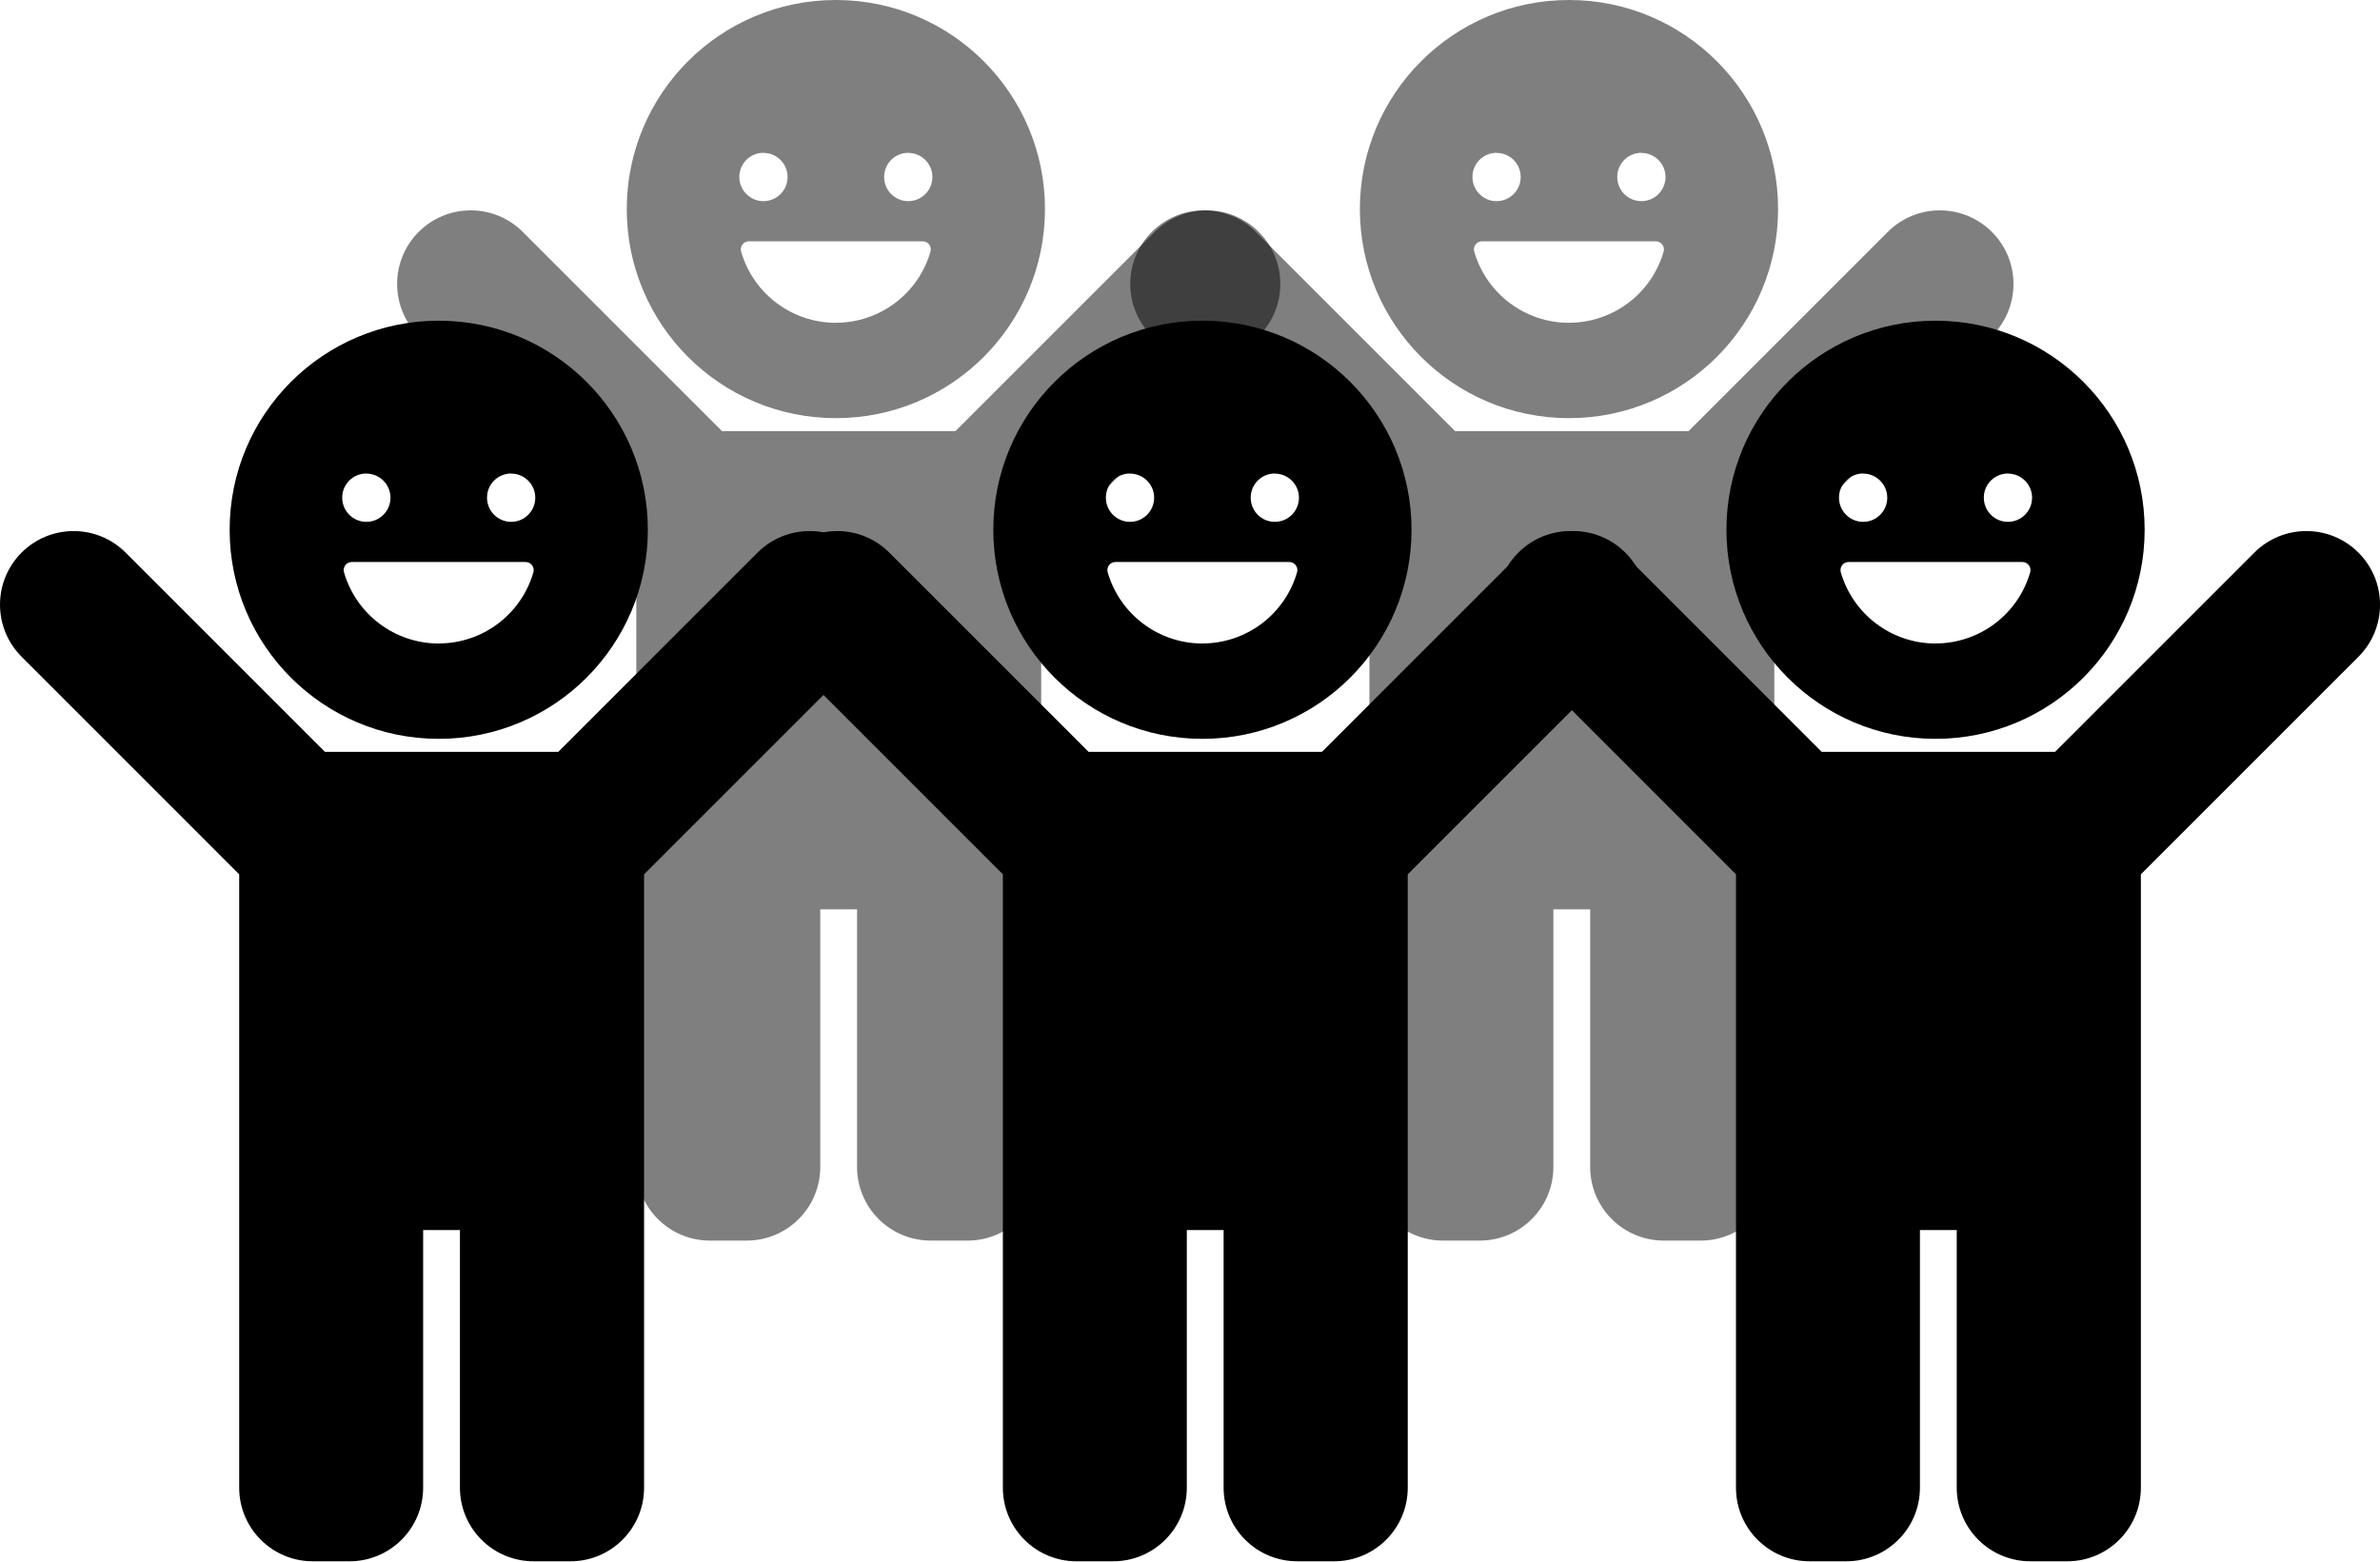
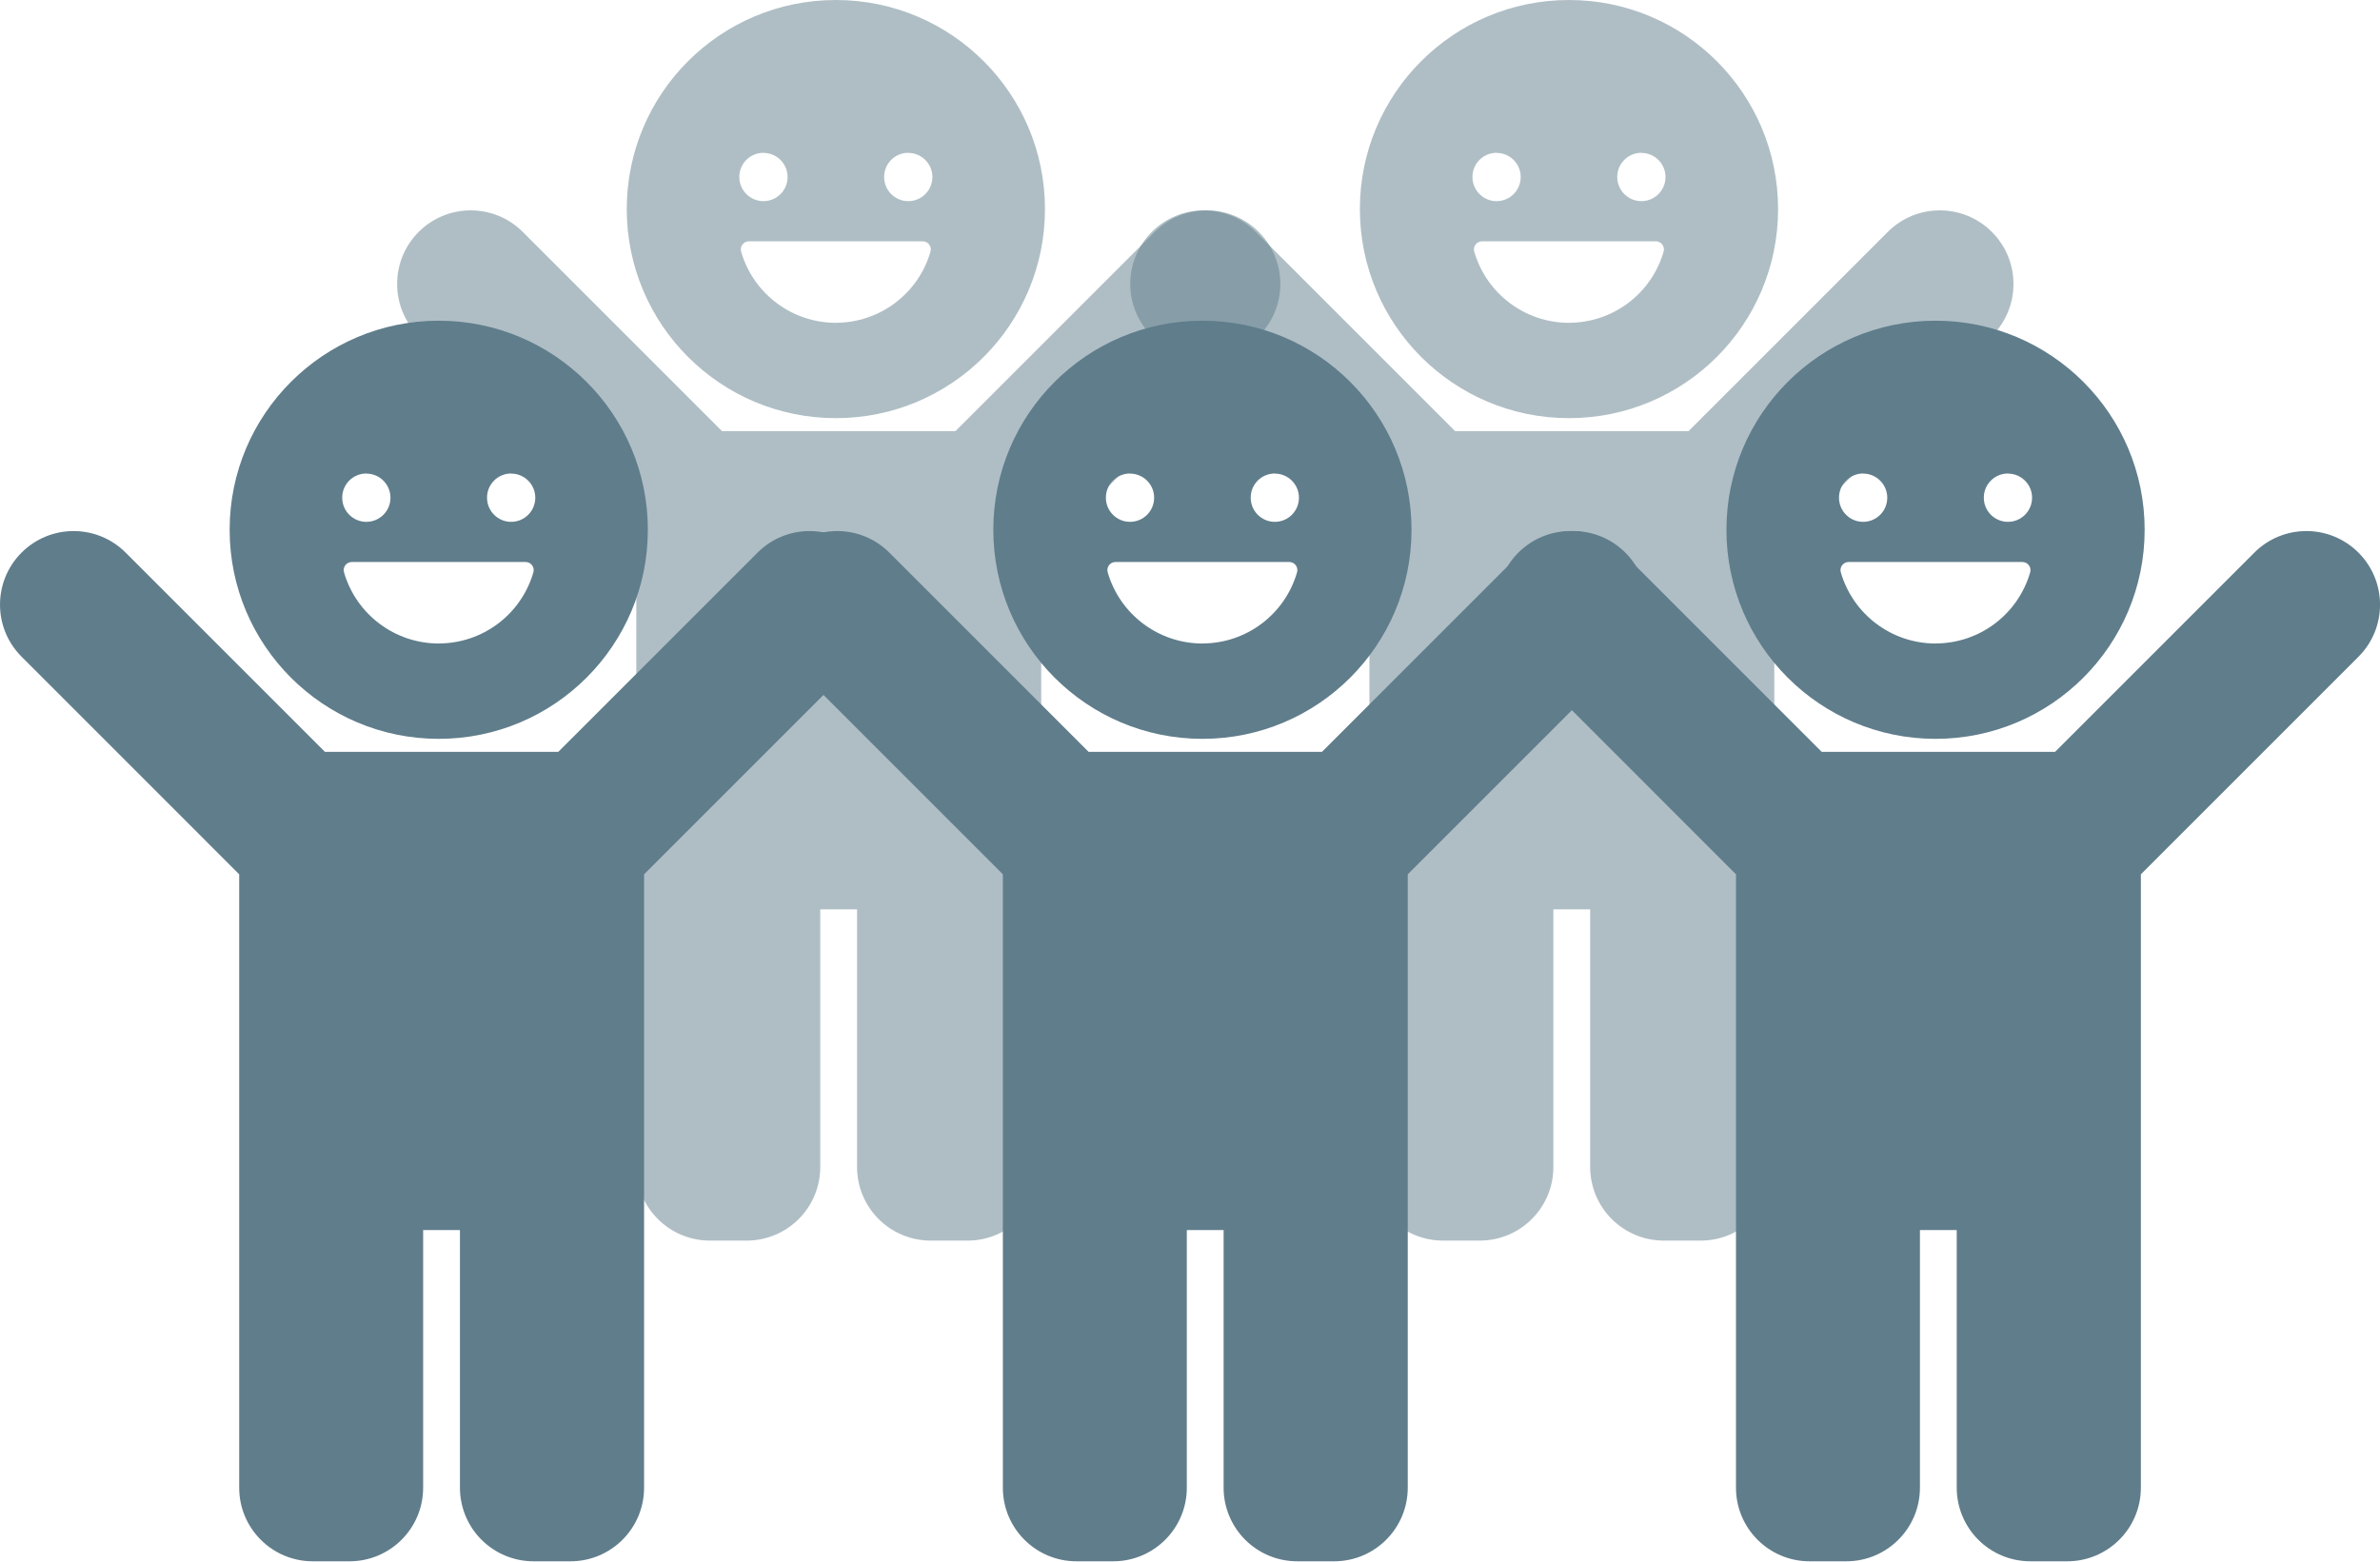
- <svg xmlns="http://www.w3.org/2000/svg" width="76.258" height="50.033" viewBox="0 0 76.258 50.033">
+ <svg xmlns="http://www.w3.org/2000/svg" fill="#607d8b" width="76.258" height="50.033" viewBox="0 0 76.258 50.033">
  <g id="Group_4" data-name="Group 4" transform="translate(0)">
    <g id="Component_5_43" data-name="Component 5 – 43" transform="translate(0 10.277)">
      <path id="Icon_awesome-child" data-name="Icon awesome-child" d="M27.608,5.191a2.358,2.358,0,0,0-3.335,0l-6.384,6.384H10.41L4.026,5.191A2.358,2.358,0,0,0,.691,8.526L7.664,15.5V35.157a2.358,2.358,0,0,0,2.358,2.358H11.2a2.358,2.358,0,0,0,2.358-2.358V26.9h1.179v8.254A2.358,2.358,0,0,0,17.1,37.515h1.179a2.358,2.358,0,0,0,2.358-2.358V15.5l6.974-6.974A2.358,2.358,0,0,0,27.608,5.191Z" transform="translate(0 2.241)" />
      <path id="Icon_ionic-ios-happy" data-name="Icon ionic-ios-happy" d="M10.077,3.375a6.7,6.7,0,1,0,6.7,6.7A6.7,6.7,0,0,0,10.077,3.375Zm2.32,4.9a.773.773,0,1,1-.773.773A.771.771,0,0,1,12.4,8.272Zm-4.64,0a.773.773,0,1,1-.773.773A.771.771,0,0,1,7.757,8.272Zm2.32,5.445A3.163,3.163,0,0,1,7.042,11.44a.259.259,0,0,1,.248-.332h5.571a.259.259,0,0,1,.248.332A3.157,3.157,0,0,1,10.077,13.718Z" transform="translate(3.981 -3.375)" />
    </g>
    <g id="Component_5_44" data-name="Component 5 – 44" transform="translate(24.469 10.277)">
      <path id="Icon_awesome-child-2" data-name="Icon awesome-child" d="M27.608,5.191a2.358,2.358,0,0,0-3.335,0l-6.384,6.384H10.41L4.026,5.191A2.358,2.358,0,0,0,.691,8.526L7.664,15.5V35.157a2.358,2.358,0,0,0,2.358,2.358H11.2a2.358,2.358,0,0,0,2.358-2.358V26.9h1.179v8.254A2.358,2.358,0,0,0,17.1,37.515h1.179a2.358,2.358,0,0,0,2.358-2.358V15.5l6.974-6.974A2.358,2.358,0,0,0,27.608,5.191Z" transform="translate(0 2.241)" />
      <path id="Icon_ionic-ios-happy-2" data-name="Icon ionic-ios-happy" d="M10.077,3.375a6.7,6.7,0,1,0,6.7,6.7A6.7,6.7,0,0,0,10.077,3.375Zm2.32,4.9a.773.773,0,1,1-.773.773A.771.771,0,0,1,12.4,8.272Zm-4.64,0a.773.773,0,1,1-.773.773A.771.771,0,0,1,7.757,8.272Zm2.32,5.445A3.163,3.163,0,0,1,7.042,11.44a.259.259,0,0,1,.248-.332h5.571a.259.259,0,0,1,.248.332A3.157,3.157,0,0,1,10.077,13.718Z" transform="translate(3.981 -3.375)" />
    </g>
    <g id="Component_5_45" data-name="Component 5 – 45" transform="translate(12.724)">
      <path id="Icon_awesome-child-3" data-name="Icon awesome-child" d="M27.608,5.191a2.358,2.358,0,0,0-3.335,0l-6.384,6.384H10.41L4.026,5.191A2.358,2.358,0,0,0,.691,8.526L7.664,15.5V35.157a2.358,2.358,0,0,0,2.358,2.358H11.2a2.358,2.358,0,0,0,2.358-2.358V26.9h1.179v8.254A2.358,2.358,0,0,0,17.1,37.515h1.179a2.358,2.358,0,0,0,2.358-2.358V15.5l6.974-6.974A2.358,2.358,0,0,0,27.608,5.191Z" transform="translate(0 2.241)" opacity="0.5" />
      <path id="Icon_ionic-ios-happy-3" data-name="Icon ionic-ios-happy" d="M10.077,3.375a6.7,6.7,0,1,0,6.7,6.7A6.7,6.7,0,0,0,10.077,3.375Zm2.32,4.9a.773.773,0,1,1-.773.773A.771.771,0,0,1,12.4,8.272Zm-4.64,0a.773.773,0,1,1-.773.773A.771.771,0,0,1,7.757,8.272Zm2.32,5.445A3.163,3.163,0,0,1,7.042,11.44a.259.259,0,0,1,.248-.332h5.571a.259.259,0,0,1,.248.332A3.157,3.157,0,0,1,10.077,13.718Z" transform="translate(3.981 -3.375)" opacity="0.5" />
    </g>
    <g id="Component_5_46" data-name="Component 5 – 46" transform="translate(47.959 10.277)">
      <path id="Icon_awesome-child-4" data-name="Icon awesome-child" d="M27.608,5.191a2.358,2.358,0,0,0-3.335,0l-6.384,6.384H10.41L4.026,5.191A2.358,2.358,0,0,0,.691,8.526L7.664,15.5V35.157a2.358,2.358,0,0,0,2.358,2.358H11.2a2.358,2.358,0,0,0,2.358-2.358V26.9h1.179v8.254A2.358,2.358,0,0,0,17.1,37.515h1.179a2.358,2.358,0,0,0,2.358-2.358V15.5l6.974-6.974A2.358,2.358,0,0,0,27.608,5.191Z" transform="translate(0 2.241)" />
      <path id="Icon_ionic-ios-happy-4" data-name="Icon ionic-ios-happy" d="M10.077,3.375a6.7,6.7,0,1,0,6.7,6.7A6.7,6.7,0,0,0,10.077,3.375Zm2.32,4.9a.773.773,0,1,1-.773.773A.771.771,0,0,1,12.4,8.272Zm-4.64,0a.773.773,0,1,1-.773.773A.771.771,0,0,1,7.757,8.272Zm2.32,5.445A3.163,3.163,0,0,1,7.042,11.44a.259.259,0,0,1,.248-.332h5.571a.259.259,0,0,1,.248.332A3.157,3.157,0,0,1,10.077,13.718Z" transform="translate(3.981 -3.375)" />
    </g>
    <g id="Component_5_47" data-name="Component 5 – 47" transform="translate(36.214)">
      <path id="Icon_awesome-child-5" data-name="Icon awesome-child" d="M27.608,5.191a2.358,2.358,0,0,0-3.335,0l-6.384,6.384H10.41L4.026,5.191A2.358,2.358,0,0,0,.691,8.526L7.664,15.5V35.157a2.358,2.358,0,0,0,2.358,2.358H11.2a2.358,2.358,0,0,0,2.358-2.358V26.9h1.179v8.254A2.358,2.358,0,0,0,17.1,37.515h1.179a2.358,2.358,0,0,0,2.358-2.358V15.5l6.974-6.974A2.358,2.358,0,0,0,27.608,5.191Z" transform="translate(0 2.241)" opacity="0.5" />
      <path id="Icon_ionic-ios-happy-5" data-name="Icon ionic-ios-happy" d="M10.077,3.375a6.7,6.7,0,1,0,6.7,6.7A6.7,6.7,0,0,0,10.077,3.375Zm2.32,4.9a.773.773,0,1,1-.773.773A.771.771,0,0,1,12.4,8.272Zm-4.64,0a.773.773,0,1,1-.773.773A.771.771,0,0,1,7.757,8.272Zm2.32,5.445A3.163,3.163,0,0,1,7.042,11.44a.259.259,0,0,1,.248-.332h5.571a.259.259,0,0,1,.248.332A3.157,3.157,0,0,1,10.077,13.718Z" transform="translate(3.981 -3.375)" opacity="0.5" />
    </g>
  </g>
</svg>
